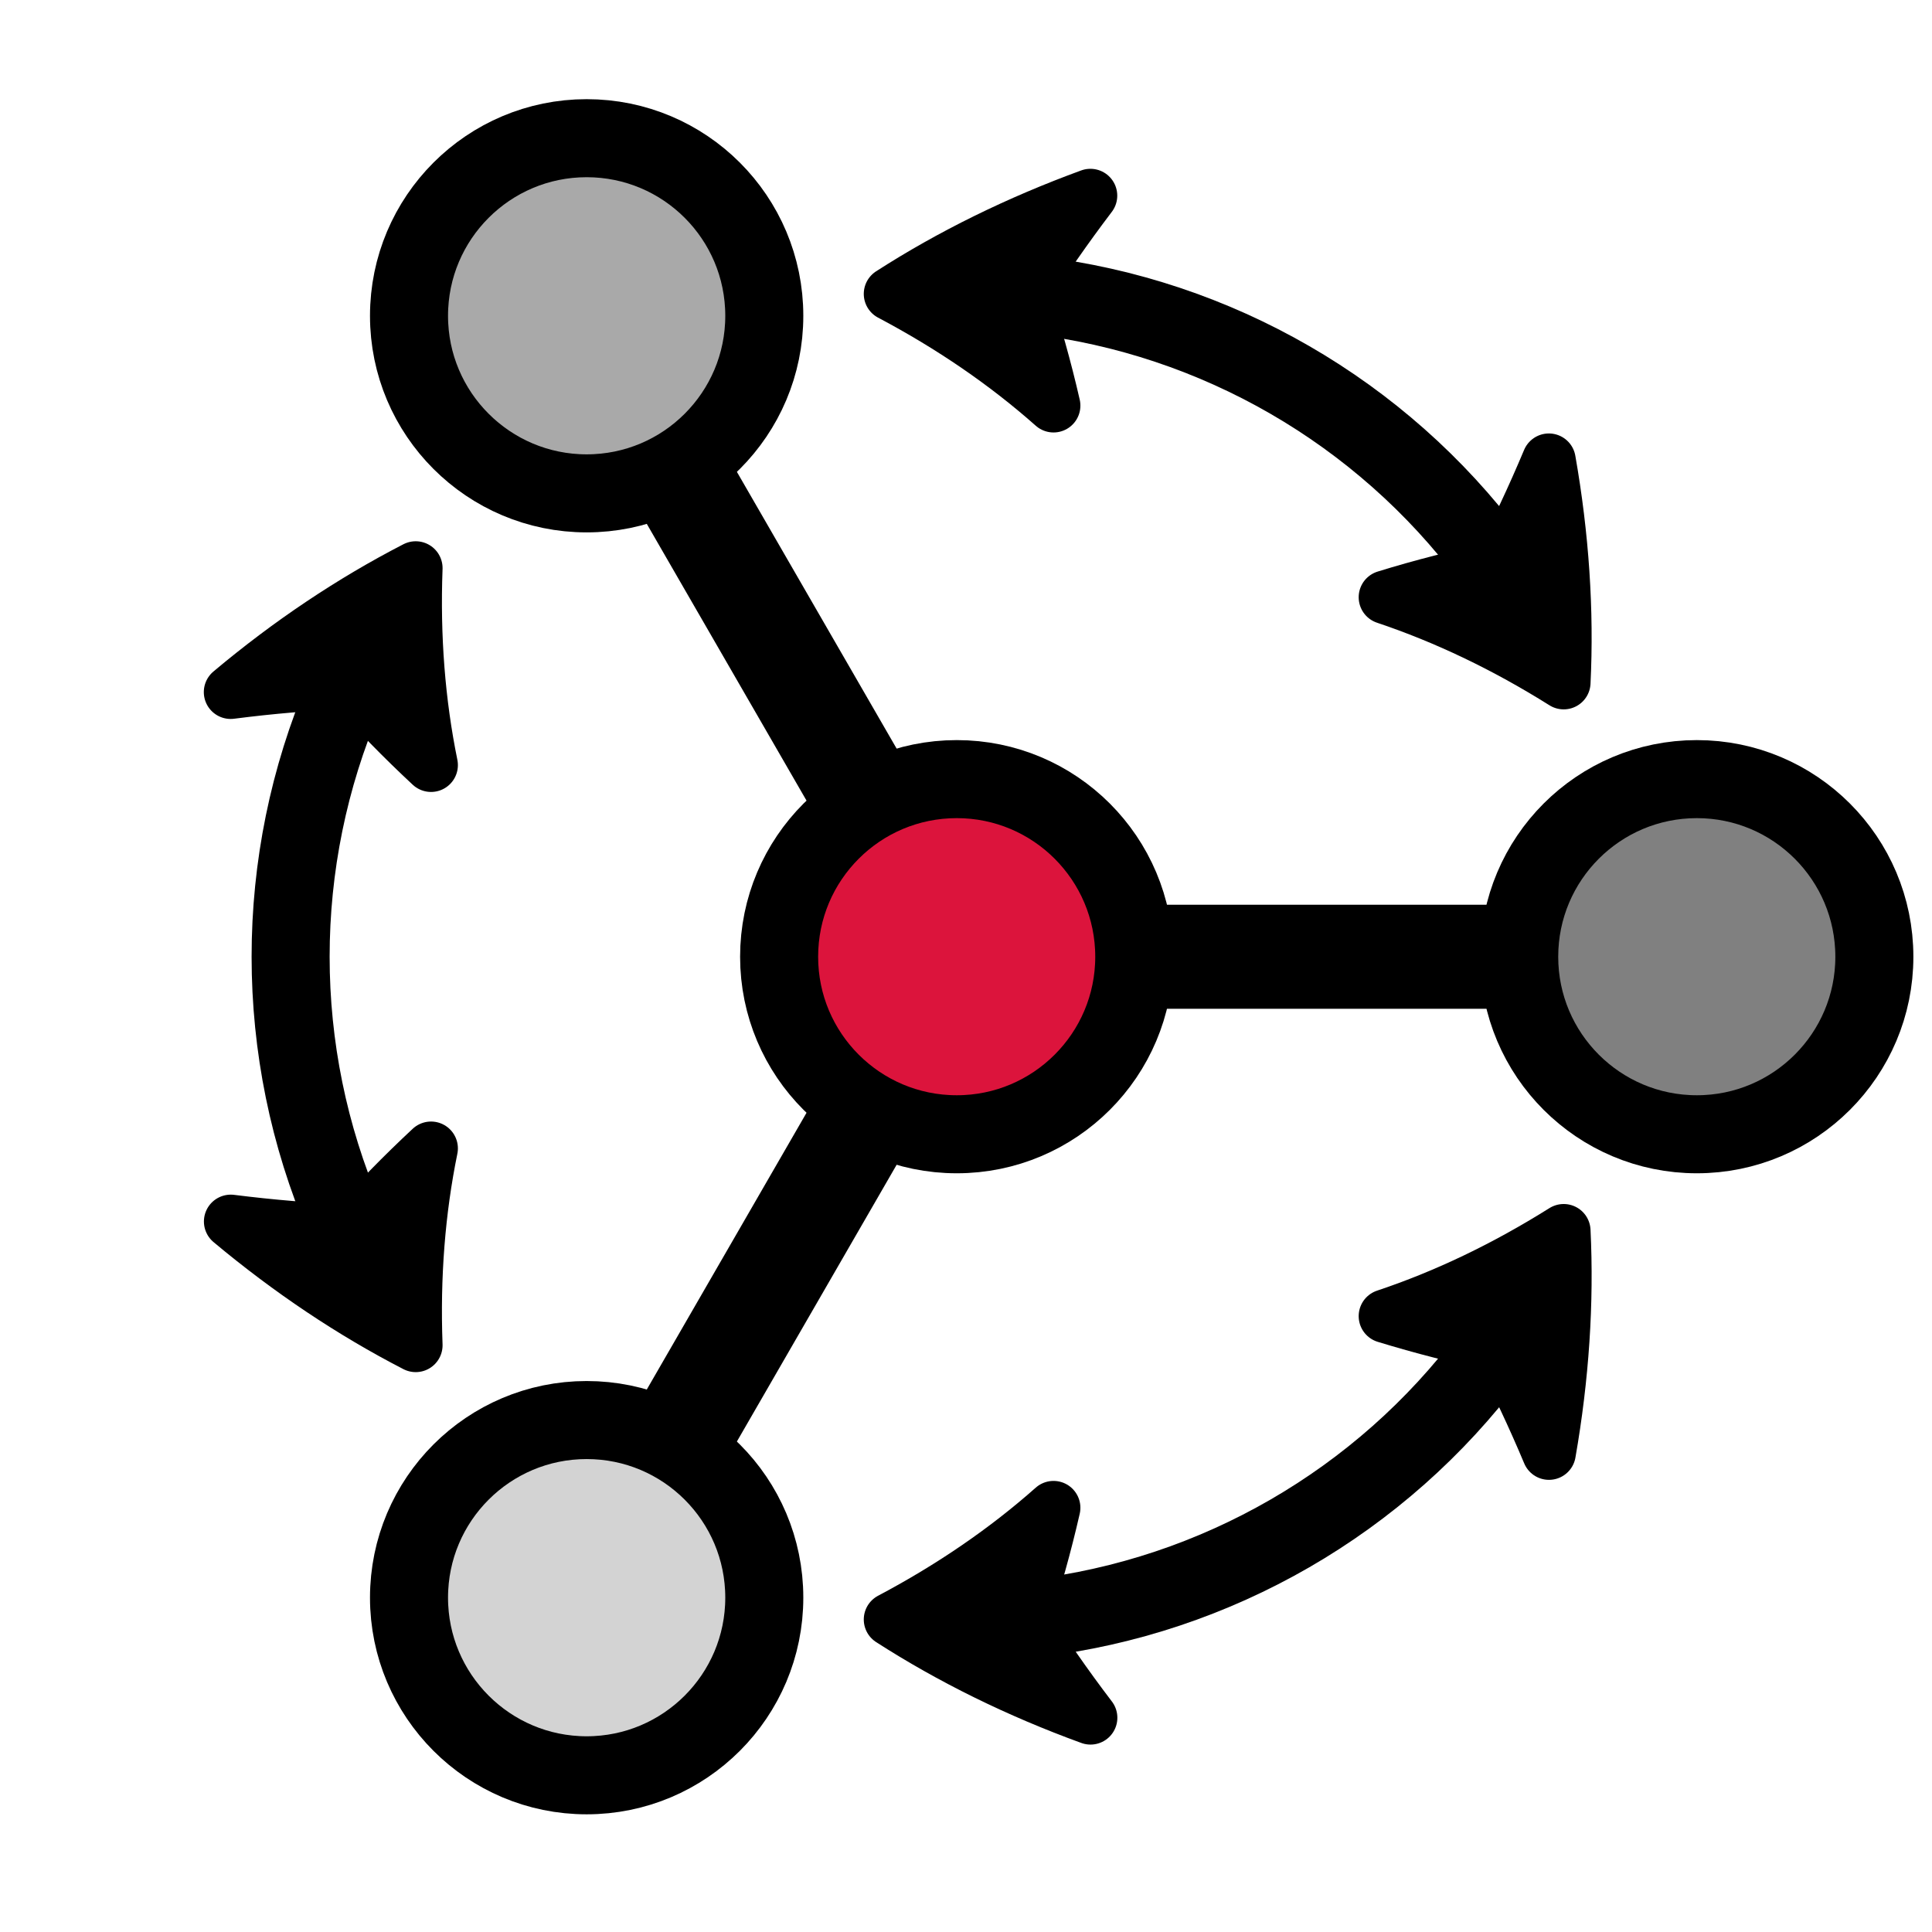
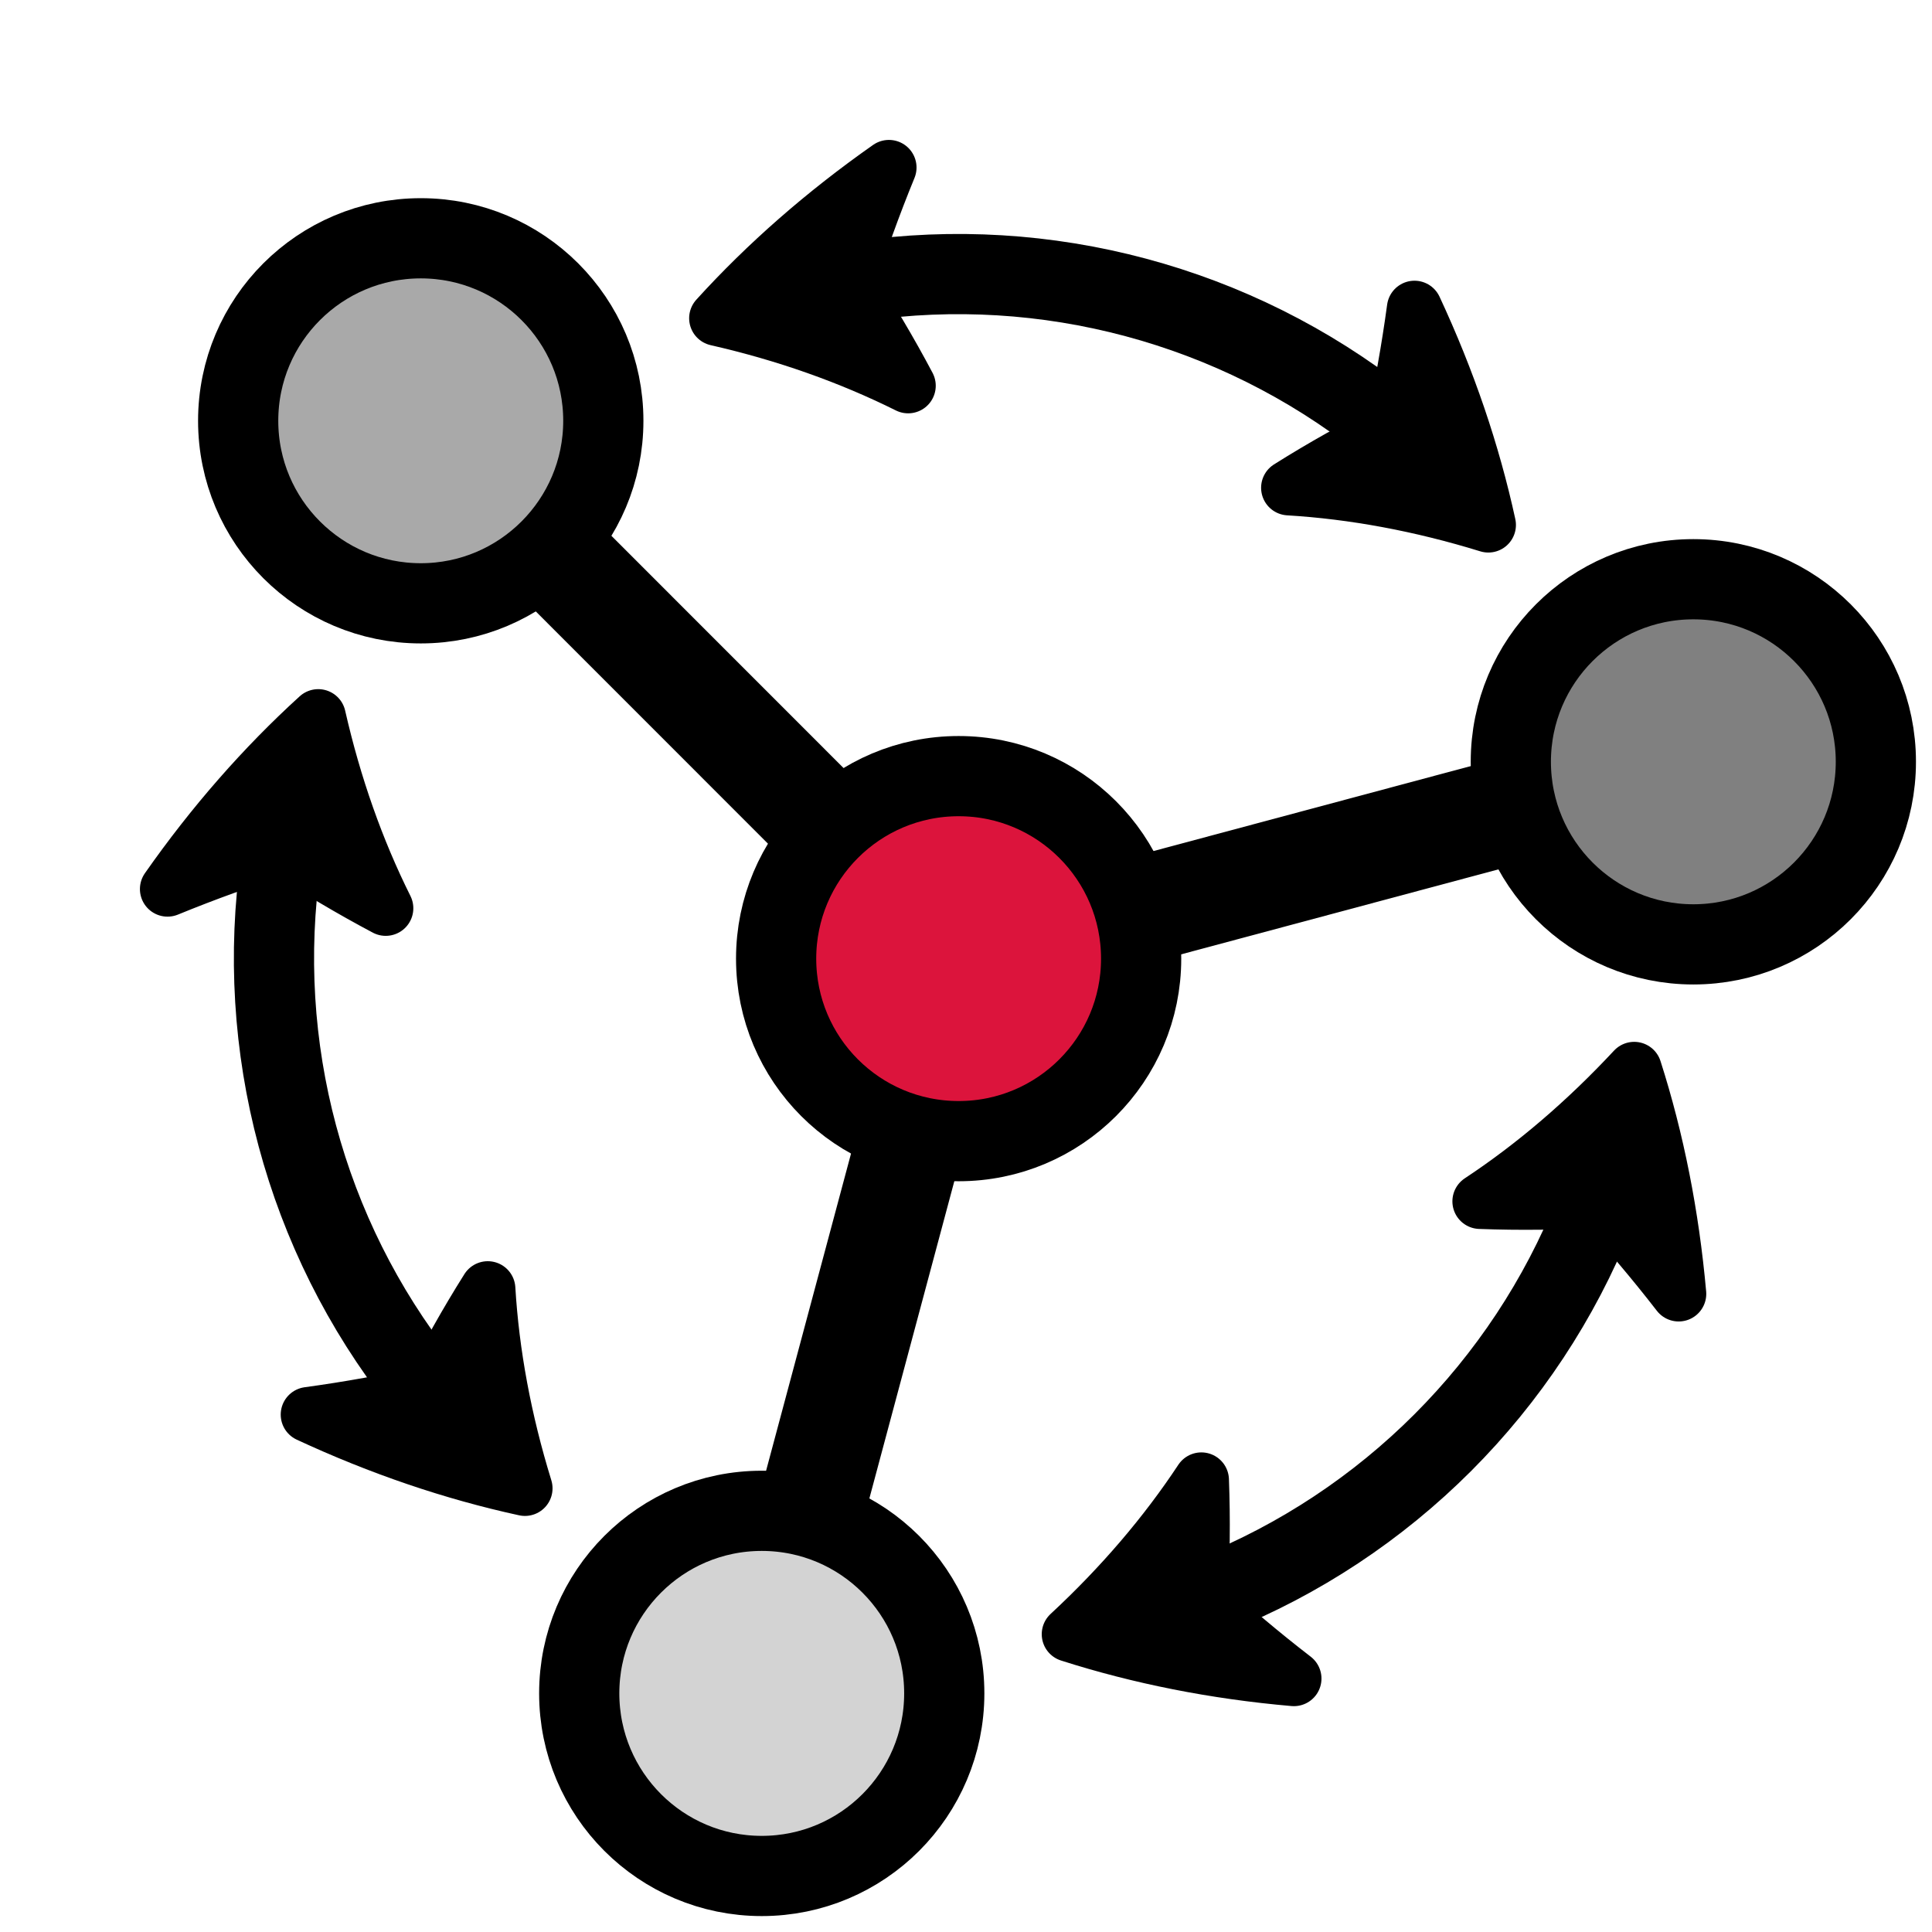
- <svg xmlns="http://www.w3.org/2000/svg" width="73.288pt" height="73.288pt" viewBox="0 0 73.288 73.288">
+ <svg xmlns="http://www.w3.org/2000/svg" width="71.451pt" height="71.451pt" viewBox="0 0 71.451 71.451">
  <defs>
    <clipPath id="clip-0">
-       <path clip-rule="nonzero" d="M 0 0 L 72.582 0 L 72.582 72.582 L 0 72.582 Z M 0 0 " />
+       <path clip-rule="nonzero" d="M 0 0 L 70.906 0 L 70.906 70.906 L 0 70.906 Z M 0 0 " />
    </clipPath>
    <clipPath id="clip-1">
-       <path clip-rule="nonzero" d="M 0 0 L 72.582 0 L 72.582 72.582 L 0 72.582 Z M 0 0 " />
+       <path clip-rule="nonzero" d="M 0 0 L 70.906 0 L 70.906 70.906 L 0 70.906 Z M 0 0 " />
    </clipPath>
    <clipPath id="clip-2">
-       <path clip-rule="nonzero" d="M 15 0 L 72.582 0 L 72.582 72.582 L 15 72.582 Z M 15 0 " />
+       <path clip-rule="nonzero" d="M 13 0 L 70.906 0 L 70.906 70.906 L 13 70.906 Z M 13 0 " />
    </clipPath>
    <clipPath id="clip-3">
-       <path clip-rule="nonzero" d="M 0 12 L 71 12 L 71 72.582 L 0 72.582 Z M 0 12 " />
+       <path clip-rule="nonzero" d="M 0 13 L 70.906 13 L 70.906 70.906 L 0 70.906 Z M 0 13 " />
    </clipPath>
    <clipPath id="clip-4">
-       <path clip-rule="nonzero" d="M 0 0 L 72.582 0 L 72.582 64 L 0 64 Z M 0 0 " />
+       <path clip-rule="nonzero" d="M 0 0 L 70.906 0 L 70.906 58 L 0 58 Z M 0 0 " />
    </clipPath>
    <clipPath id="clip-5">
-       <path clip-rule="nonzero" d="M 0 0 L 55 0 L 55 72.582 L 0 72.582 Z M 0 0 " />
+       <path clip-rule="nonzero" d="M 0 0 L 58 0 L 58 70.906 L 0 70.906 Z M 0 0 " />
    </clipPath>
    <clipPath id="clip-6">
-       <path clip-rule="nonzero" d="M 0 9 L 72.582 9 L 72.582 72.582 L 0 72.582 Z M 0 9 " />
+       <path clip-rule="nonzero" d="M 2 2 L 70.906 2 L 70.906 70.906 L 2 70.906 Z M 2 2 " />
    </clipPath>
  </defs>
-   <path fill="none" stroke-width="3.985" stroke-linecap="butt" stroke-linejoin="miter" stroke="rgb(0%, 0%, 0%)" stroke-opacity="1" stroke-miterlimit="10" d="M 5.669 -0.002 L 22.677 -0.002 " transform="matrix(0.990378, 0, 0, -0.990378, 36.29142, 36.29142)" />
  <g clip-path="url(#clip-0)">
-     <path fill="none" stroke-width="3.985" stroke-linecap="butt" stroke-linejoin="miter" stroke="rgb(0%, 0%, 0%)" stroke-opacity="1" stroke-miterlimit="10" d="M -2.834 4.909 L -11.338 19.641 " transform="matrix(0.990378, 0, 0, -0.990378, 36.29142, 36.29142)" />
-     <path fill="none" stroke-width="3.985" stroke-linecap="butt" stroke-linejoin="miter" stroke="rgb(0%, 0%, 0%)" stroke-opacity="1" stroke-miterlimit="10" d="M -2.834 -4.908 L -11.338 -19.64 " transform="matrix(0.990378, 0, 0, -0.990378, 36.29142, 36.29142)" />
+     <path fill="none" stroke-width="3.985" stroke-linecap="butt" stroke-linejoin="miter" stroke="rgb(0%, 0%, 0%)" stroke-opacity="1" stroke-miterlimit="10" d="M 5.476 1.469 L 21.906 5.869 " transform="matrix(0.992375, 0, 0, -0.992375, 35.4526, 35.45359)" />
+     <path fill="none" stroke-width="3.985" stroke-linecap="butt" stroke-linejoin="miter" stroke="rgb(0%, 0%, 0%)" stroke-opacity="1" stroke-miterlimit="10" d="M -4.011 4.008 L -16.036 16.037 " transform="matrix(0.992375, 0, 0, -0.992375, 35.4526, 35.45359)" />
+     <path fill="none" stroke-width="3.985" stroke-linecap="butt" stroke-linejoin="miter" stroke="rgb(0%, 0%, 0%)" stroke-opacity="1" stroke-miterlimit="10" d="M -1.468 -5.475 L -5.868 -21.905 " transform="matrix(0.992375, 0, 0, -0.992375, 35.4526, 35.45359)" />
  </g>
-   <path fill-rule="nonzero" fill="rgb(86.4%, 7.999%, 23.499%)" fill-opacity="1" d="M 43.027 36.293 C 43.027 32.57 40.012 29.555 36.293 29.555 C 32.57 29.555 29.555 32.57 29.555 36.293 C 29.555 40.012 32.57 43.027 36.293 43.027 C 40.012 43.027 43.027 40.012 43.027 36.293 Z M 43.027 36.293 " />
+   <path fill-rule="nonzero" fill="rgb(86.4%, 7.999%, 23.499%)" fill-opacity="1" d="M 42.203 35.453 C 42.203 31.727 39.18 28.703 35.453 28.703 C 31.723 28.703 28.703 31.727 28.703 35.453 C 28.703 39.184 31.723 42.203 35.453 42.203 C 39.18 42.203 42.203 39.184 42.203 35.453 Z M 42.203 35.453 " />
  <g clip-path="url(#clip-1)">
-     <path fill="none" stroke-width="2.989" stroke-linecap="butt" stroke-linejoin="miter" stroke="rgb(0%, 0%, 0%)" stroke-opacity="1" stroke-miterlimit="10" d="M 6.801 -0.002 C 6.801 3.757 3.756 6.802 0.002 6.802 C -3.757 6.802 -6.802 3.757 -6.802 -0.002 C -6.802 -3.756 -3.757 -6.801 0.002 -6.801 C 3.756 -6.801 6.801 -3.756 6.801 -0.002 Z M 6.801 -0.002 " transform="matrix(0.990378, 0, 0, -0.990378, 36.29142, 36.29142)" />
+     <path fill="none" stroke-width="2.989" stroke-linecap="butt" stroke-linejoin="miter" stroke="rgb(0%, 0%, 0%)" stroke-opacity="1" stroke-miterlimit="10" d="M 6.802 0 C 6.802 3.756 3.756 6.802 0.001 6.802 C -3.759 6.802 -6.801 3.756 -6.801 0 C -6.801 -3.759 -3.759 -6.801 0.001 -6.801 C 3.756 -6.801 6.802 -3.759 6.802 0 Z M 6.802 0 " transform="matrix(0.992375, 0, 0, -0.992375, 35.4526, 35.45359)" />
  </g>
-   <path fill-rule="nonzero" fill="rgb(50%, 50%, 50%)" fill-opacity="1" d="M 71.102 36.293 C 71.102 32.57 68.086 29.555 64.367 29.555 C 60.645 29.555 57.629 32.57 57.629 36.293 C 57.629 40.012 60.645 43.027 64.367 43.027 C 68.086 43.027 71.102 40.012 71.102 36.293 Z M 71.102 36.293 " />
+   <path fill-rule="nonzero" fill="rgb(50%, 50%, 50%)" fill-opacity="1" d="M 69.375 28.172 C 69.375 24.445 66.352 21.422 62.625 21.422 C 58.895 21.422 55.875 24.445 55.875 28.172 C 55.875 31.902 58.895 34.926 62.625 34.926 C 66.352 34.926 69.375 31.902 69.375 28.172 Z M 69.375 28.172 " />
  <g clip-path="url(#clip-2)">
-     <path fill="none" stroke-width="2.989" stroke-linecap="butt" stroke-linejoin="miter" stroke="rgb(0%, 0%, 0%)" stroke-opacity="1" stroke-miterlimit="10" d="M 35.148 -0.002 C 35.148 3.757 32.103 6.802 28.349 6.802 C 24.59 6.802 21.545 3.757 21.545 -0.002 C 21.545 -3.756 24.59 -6.801 28.349 -6.801 C 32.103 -6.801 35.148 -3.756 35.148 -0.002 Z M 35.148 -0.002 " transform="matrix(0.990378, 0, 0, -0.990378, 36.29142, 36.29142)" />
+     <path fill="none" stroke-width="2.989" stroke-linecap="butt" stroke-linejoin="miter" stroke="rgb(0%, 0%, 0%)" stroke-opacity="1" stroke-miterlimit="10" d="M 34.183 7.338 C 34.183 11.093 31.136 14.14 27.381 14.14 C 23.622 14.14 20.579 11.093 20.579 7.338 C 20.579 3.579 23.622 0.532 27.381 0.532 C 31.136 0.532 34.183 3.579 34.183 7.338 Z M 34.183 7.338 " transform="matrix(0.992375, 0, 0, -0.992375, 35.4526, 35.45359)" />
  </g>
-   <path fill-rule="nonzero" fill="rgb(66.399%, 66.399%, 66.399%)" fill-opacity="1" stroke-width="2.989" stroke-linecap="butt" stroke-linejoin="miter" stroke="rgb(0%, 0%, 0%)" stroke-opacity="1" stroke-miterlimit="10" d="M -7.37 24.547 C -7.37 28.306 -10.415 31.351 -14.174 31.351 C -17.929 31.351 -20.978 28.306 -20.978 24.547 C -20.978 20.792 -17.929 17.747 -14.174 17.747 C -10.415 17.747 -7.37 20.792 -7.37 24.547 Z M -7.37 24.547 " transform="matrix(0.990378, 0, 0, -0.990378, 36.29142, 36.29142)" />
-   <path fill-rule="nonzero" fill="rgb(82.799%, 82.799%, 82.799%)" fill-opacity="1" d="M 28.992 60.605 C 28.992 56.883 25.977 53.867 22.254 53.867 C 18.535 53.867 15.516 56.883 15.516 60.605 C 15.516 64.324 18.535 67.344 22.254 67.344 C 25.977 67.344 28.992 64.324 28.992 60.605 Z M 28.992 60.605 " />
+   <path fill-rule="nonzero" fill="rgb(66.399%, 66.399%, 66.399%)" fill-opacity="1" stroke-width="2.989" stroke-linecap="butt" stroke-linejoin="miter" stroke="rgb(0%, 0%, 0%)" stroke-opacity="1" stroke-miterlimit="10" d="M -13.241 20.044 C -13.241 23.803 -16.288 26.846 -20.043 26.846 C -23.802 26.846 -26.849 23.803 -26.849 20.044 C -26.849 16.289 -23.802 13.242 -20.043 13.242 C -16.288 13.242 -13.241 16.289 -13.241 20.044 Z M -13.241 20.044 " transform="matrix(0.992375, 0, 0, -0.992375, 35.4526, 35.45359)" />
+   <path fill-rule="nonzero" fill="rgb(82.799%, 82.799%, 82.799%)" fill-opacity="1" d="M 34.922 62.625 C 34.922 58.898 31.902 55.875 28.172 55.875 C 24.441 55.875 21.422 58.898 21.422 62.625 C 21.422 66.355 24.441 69.379 28.172 69.379 C 31.902 69.379 34.922 66.355 34.922 62.625 Z M 34.922 62.625 " />
  <g clip-path="url(#clip-3)">
-     <path fill="none" stroke-width="2.989" stroke-linecap="butt" stroke-linejoin="miter" stroke="rgb(0%, 0%, 0%)" stroke-opacity="1" stroke-miterlimit="10" d="M -7.37 -24.55 C -7.37 -20.791 -10.415 -17.747 -14.174 -17.747 C -17.929 -17.747 -20.978 -20.791 -20.978 -24.55 C -20.978 -28.305 -17.929 -31.354 -14.174 -31.354 C -10.415 -31.354 -7.37 -28.305 -7.37 -24.55 Z M -7.37 -24.55 " transform="matrix(0.990378, 0, 0, -0.990378, 36.29142, 36.29142)" />
+     <path fill="none" stroke-width="2.989" stroke-linecap="butt" stroke-linejoin="miter" stroke="rgb(0%, 0%, 0%)" stroke-opacity="1" stroke-miterlimit="10" d="M -0.535 -27.38 C -0.535 -23.625 -3.578 -20.578 -7.337 -20.578 C -11.096 -20.578 -14.139 -23.625 -14.139 -27.38 C -14.139 -31.139 -11.096 -34.186 -7.337 -34.186 C -3.578 -34.186 -0.535 -31.139 -0.535 -27.38 Z M -0.535 -27.38 " transform="matrix(0.992375, 0, 0, -0.992375, 35.4526, 35.45359)" />
  </g>
  <g clip-path="url(#clip-4)">
-     <path fill="none" stroke-width="2.989" stroke-linecap="butt" stroke-linejoin="miter" stroke="rgb(0%, 0%, 0%)" stroke-opacity="1" stroke-miterlimit="10" d="M 20.433 15.282 C 16.256 20.867 9.945 24.512 3.019 25.336 " transform="matrix(0.990378, 0, 0, -0.990378, 36.29142, 36.29142)" />
+     <path fill="none" stroke-width="2.989" stroke-linecap="butt" stroke-linejoin="miter" stroke="rgb(0%, 0%, 0%)" stroke-opacity="1" stroke-miterlimit="10" d="M 15.781 20.052 C 10.298 24.362 3.26 26.247 -3.641 25.252 " transform="matrix(0.992375, 0, 0, -0.992375, 35.4526, 35.45359)" />
  </g>
-   <path fill-rule="nonzero" fill="rgb(0%, 0%, 0%)" fill-opacity="1" stroke-width="2.057" stroke-linecap="butt" stroke-linejoin="round" stroke="rgb(0%, 0%, 0%)" stroke-opacity="1" stroke-miterlimit="10" d="M 23.249 10.502 C 23.383 13.247 23.193 16.103 22.681 19.013 C 22.085 17.594 21.438 16.209 20.732 14.868 C 19.265 14.568 17.829 14.202 16.425 13.768 C 18.721 12.999 21.012 11.906 23.249 10.502 Z M 23.249 10.502 " transform="matrix(0.990378, 0, 0, -0.990378, 36.29142, 36.29142)" />
-   <path fill-rule="nonzero" fill="rgb(0%, 0%, 0%)" fill-opacity="1" stroke-width="2.057" stroke-linecap="butt" stroke-linejoin="round" stroke="rgb(0%, 0%, 0%)" stroke-opacity="1" stroke-miterlimit="10" d="M -2.531 25.387 C -0.196 24.153 1.899 22.713 3.709 21.108 C 3.382 22.54 2.979 23.967 2.51 25.391 C 3.315 26.669 4.19 27.923 5.121 29.15 C 2.348 28.136 -0.219 26.874 -2.531 25.387 Z M -2.531 25.387 " transform="matrix(0.990378, 0, 0, -0.990378, 36.29142, 36.29142)" />
+   <path fill-rule="nonzero" fill="rgb(0%, 0%, 0%)" fill-opacity="1" stroke-width="2.057" stroke-linecap="butt" stroke-linejoin="round" stroke="rgb(0%, 0%, 0%)" stroke-opacity="1" stroke-miterlimit="10" d="M 19.741 16.163 C 19.158 18.847 18.237 21.559 16.989 24.236 C 16.781 22.709 16.513 21.205 16.179 19.729 C 14.84 19.056 13.545 18.332 12.301 17.548 C 14.718 17.403 17.214 16.942 19.741 16.163 Z M 19.741 16.163 " transform="matrix(0.992375, 0, 0, -0.992375, 35.4526, 35.45359)" />
+   <path fill-rule="nonzero" fill="rgb(0%, 0%, 0%)" fill-opacity="1" stroke-width="2.057" stroke-linecap="butt" stroke-linejoin="round" stroke="rgb(0%, 0%, 0%)" stroke-opacity="1" stroke-miterlimit="10" d="M -9.014 23.866 C -6.439 23.28 -4.046 22.429 -1.881 21.351 C -2.566 22.646 -3.326 23.925 -4.148 25.177 C -3.7 26.621 -3.18 28.058 -2.597 29.483 C -5.014 27.787 -7.167 25.901 -9.014 23.866 Z M -9.014 23.866 " transform="matrix(0.992375, 0, 0, -0.992375, 35.4526, 35.45359)" />
  <g clip-path="url(#clip-5)">
-     <path fill="none" stroke-width="2.989" stroke-linecap="butt" stroke-linejoin="miter" stroke="rgb(0%, 0%, 0%)" stroke-opacity="1" stroke-miterlimit="10" d="M -23.451 10.052 C -26.2 3.643 -26.2 -3.642 -23.451 -10.051 " transform="matrix(0.990378, 0, 0, -0.990378, 36.29142, 36.29142)" />
+     <path fill="none" stroke-width="2.989" stroke-linecap="butt" stroke-linejoin="miter" stroke="rgb(0%, 0%, 0%)" stroke-opacity="1" stroke-miterlimit="10" d="M -25.255 3.642 C -26.25 -3.263 -24.365 -10.301 -20.051 -15.78 " transform="matrix(0.992375, 0, 0, -0.992375, 35.4526, 35.45359)" />
  </g>
-   <path fill-rule="nonzero" fill="rgb(0%, 0%, 0%)" fill-opacity="1" stroke-width="2.057" stroke-linecap="butt" stroke-linejoin="round" stroke="rgb(0%, 0%, 0%)" stroke-opacity="1" stroke-miterlimit="10" d="M -20.721 14.884 C -23.163 13.626 -25.545 12.036 -27.809 10.135 C -26.279 10.332 -24.756 10.462 -23.246 10.522 C -22.248 9.401 -21.21 8.34 -20.134 7.339 C -20.619 9.713 -20.82 12.245 -20.721 14.884 Z M -20.721 14.884 " transform="matrix(0.990378, 0, 0, -0.990378, 36.29142, 36.29142)" />
-   <path fill-rule="nonzero" fill="rgb(0%, 0%, 0%)" fill-opacity="1" stroke-width="2.057" stroke-linecap="butt" stroke-linejoin="round" stroke="rgb(0%, 0%, 0%)" stroke-opacity="1" stroke-miterlimit="10" d="M -20.721 -14.883 C -20.82 -12.244 -20.619 -9.712 -20.134 -7.342 C -21.21 -8.344 -22.248 -9.405 -23.242 -10.521 C -24.756 -10.462 -26.279 -10.335 -27.805 -10.142 C -25.541 -12.035 -23.163 -13.625 -20.721 -14.883 Z M -20.721 -14.883 " transform="matrix(0.990378, 0, 0, -0.990378, 36.29142, 36.29142)" />
+   <path fill-rule="nonzero" fill="rgb(0%, 0%, 0%)" fill-opacity="1" stroke-width="2.057" stroke-linecap="butt" stroke-linejoin="round" stroke="rgb(0%, 0%, 0%)" stroke-opacity="1" stroke-miterlimit="10" d="M -23.865 9.015 C -25.9 7.164 -27.789 5.011 -29.482 2.594 C -28.057 3.177 -26.62 3.697 -25.176 4.149 C -23.924 3.323 -22.649 2.567 -21.35 1.878 C -22.432 4.047 -23.279 6.44 -23.865 9.015 Z M -23.865 9.015 " transform="matrix(0.992375, 0, 0, -0.992375, 35.4526, 35.45359)" />
+   <path fill-rule="nonzero" fill="rgb(0%, 0%, 0%)" fill-opacity="1" stroke-width="2.057" stroke-linecap="butt" stroke-linejoin="round" stroke="rgb(0%, 0%, 0%)" stroke-opacity="1" stroke-miterlimit="10" d="M -16.162 -19.74 C -16.941 -17.217 -17.402 -14.721 -17.547 -12.304 C -18.331 -13.548 -19.055 -14.839 -19.728 -16.182 C -21.204 -16.512 -22.708 -16.784 -24.235 -16.992 C -21.558 -18.236 -18.846 -19.157 -16.162 -19.74 Z M -16.162 -19.74 " transform="matrix(0.992375, 0, 0, -0.992375, 35.4526, 35.45359)" />
  <g clip-path="url(#clip-6)">
-     <path fill="none" stroke-width="2.989" stroke-linecap="butt" stroke-linejoin="miter" stroke="rgb(0%, 0%, 0%)" stroke-opacity="1" stroke-miterlimit="10" d="M 3.019 -25.335 C 9.945 -24.511 16.256 -20.866 20.433 -15.281 " transform="matrix(0.990378, 0, 0, -0.990378, 36.29142, 36.29142)" />
+     <path fill="none" stroke-width="2.989" stroke-linecap="butt" stroke-linejoin="miter" stroke="rgb(0%, 0%, 0%)" stroke-opacity="1" stroke-miterlimit="10" d="M 9.475 -23.692 C 15.95 -21.102 21.103 -15.949 23.689 -9.474 " transform="matrix(0.992375, 0, 0, -0.992375, 35.4526, 35.45359)" />
  </g>
-   <path fill-rule="nonzero" fill="rgb(0%, 0%, 0%)" fill-opacity="1" stroke-width="2.057" stroke-linecap="butt" stroke-linejoin="round" stroke="rgb(0%, 0%, 0%)" stroke-opacity="1" stroke-miterlimit="10" d="M -2.531 -25.386 C -0.219 -26.873 2.348 -28.139 5.125 -29.149 C 4.19 -27.923 3.319 -26.668 2.51 -25.39 C 2.983 -23.97 3.382 -22.539 3.709 -21.107 C 1.899 -22.712 -0.196 -24.152 -2.531 -25.386 Z M -2.531 -25.386 " transform="matrix(0.990378, 0, 0, -0.990378, 36.29142, 36.29142)" />
-   <path fill-rule="nonzero" fill="rgb(0%, 0%, 0%)" fill-opacity="1" stroke-width="2.057" stroke-linecap="butt" stroke-linejoin="round" stroke="rgb(0%, 0%, 0%)" stroke-opacity="1" stroke-miterlimit="10" d="M 23.249 -10.501 C 21.012 -11.905 18.721 -13.002 16.425 -13.767 C 17.829 -14.197 19.269 -14.567 20.736 -14.867 C 21.438 -16.208 22.089 -17.589 22.685 -19.009 C 23.193 -16.102 23.383 -13.246 23.249 -10.501 Z M 23.249 -10.501 " transform="matrix(0.990378, 0, 0, -0.990378, 36.29142, 36.29142)" />
+   <path fill-rule="nonzero" fill="rgb(0%, 0%, 0%)" fill-opacity="1" stroke-width="2.057" stroke-linecap="butt" stroke-linejoin="round" stroke="rgb(0%, 0%, 0%)" stroke-opacity="1" stroke-miterlimit="10" d="M 4.126 -25.176 C 6.743 -26.014 9.554 -26.573 12.494 -26.829 C 11.274 -25.888 10.109 -24.904 8.995 -23.877 C 9.085 -22.381 9.101 -20.897 9.046 -19.429 C 7.712 -21.448 6.062 -23.381 4.126 -25.176 Z M 4.126 -25.176 " transform="matrix(0.992375, 0, 0, -0.992375, 35.4526, 35.45359)" />
+   <path fill-rule="nonzero" fill="rgb(0%, 0%, 0%)" fill-opacity="1" stroke-width="2.057" stroke-linecap="butt" stroke-linejoin="round" stroke="rgb(0%, 0%, 0%)" stroke-opacity="1" stroke-miterlimit="10" d="M 25.177 -4.129 C 23.378 -6.061 21.449 -7.711 19.43 -9.045 C 20.898 -9.1 22.382 -9.084 23.878 -8.994 C 24.901 -10.108 25.889 -11.273 26.834 -12.493 C 26.57 -9.553 26.015 -6.746 25.177 -4.129 Z M 25.177 -4.129 " transform="matrix(0.992375, 0, 0, -0.992375, 35.4526, 35.45359)" />
</svg>
